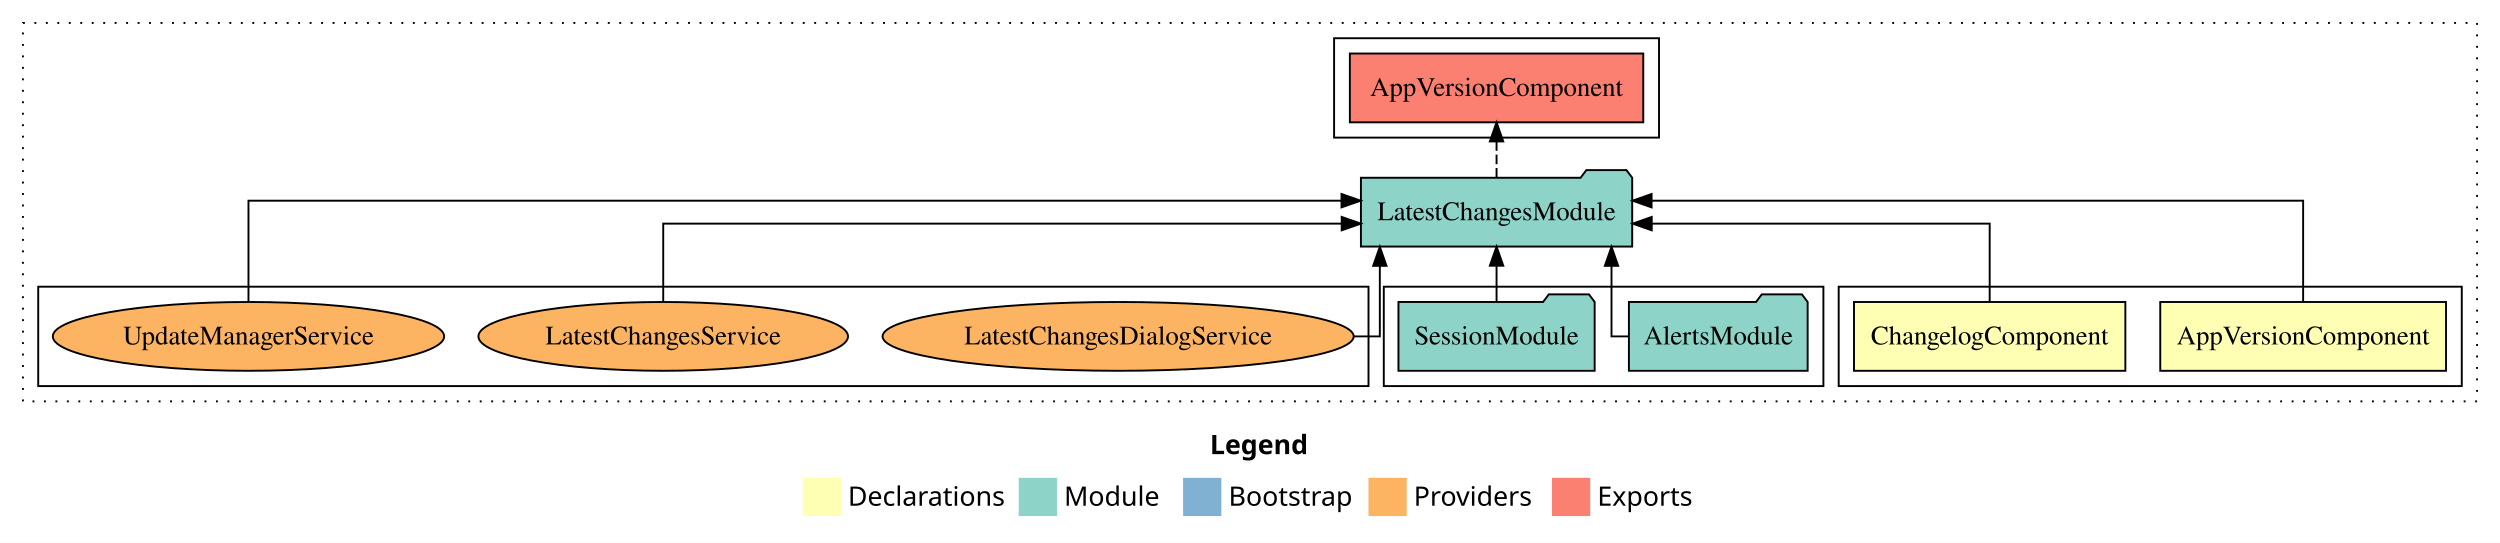
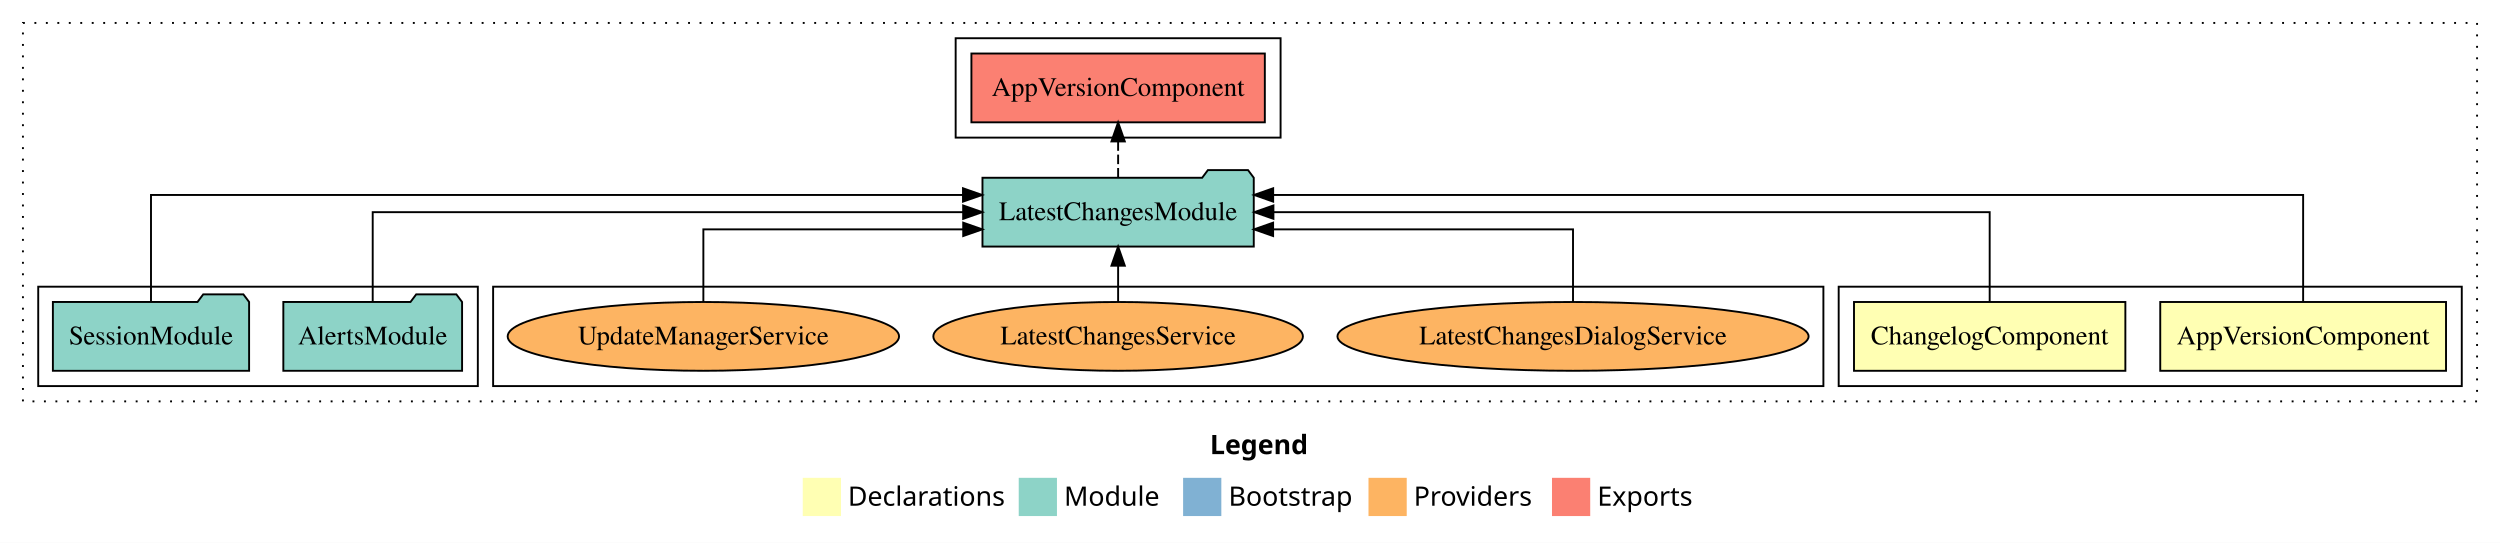
<svg xmlns="http://www.w3.org/2000/svg" width="1308pt" height="284pt" viewBox="0.00 0.00 1308.00 284.00">
  <g id="graph0" class="graph" transform="scale(1 1) rotate(0) translate(4 280)">
-     <polygon fill="#ffffff" stroke="transparent" points="-4,4 -4,-280 1304,-280 1304,4 -4,4" />
-     <text text-anchor="start" x="629.009" y="-42.4" font-family="sans-serif" font-weight="bold" font-size="14.00" fill="#000000">Legend</text>
+     <polygon fill="white" stroke="transparent" points="-4,4 -4,-280 1304,-280 1304,4 -4,4" />
+     <text text-anchor="start" x="629.01" y="-42.4" font-family="sans-serif" font-weight="bold" font-size="14.00">Legend</text>
    <polygon fill="#ffffb3" stroke="transparent" points="416,-10 416,-30 436,-30 436,-10 416,-10" />
-     <text text-anchor="start" x="439.629" y="-15.4" font-family="sans-serif" font-size="14.00" fill="#000000">  Declarations</text>
+     <text text-anchor="start" x="439.63" y="-15.4" font-family="sans-serif" font-size="14.00">  Declarations</text>
    <polygon fill="#8dd3c7" stroke="transparent" points="529,-10 529,-30 549,-30 549,-10 529,-10" />
-     <text text-anchor="start" x="552.725" y="-15.4" font-family="sans-serif" font-size="14.00" fill="#000000">  Module</text>
+     <text text-anchor="start" x="552.73" y="-15.4" font-family="sans-serif" font-size="14.00">  Module</text>
    <polygon fill="#80b1d3" stroke="transparent" points="615,-10 615,-30 635,-30 635,-10 615,-10" />
-     <text text-anchor="start" x="638.781" y="-15.4" font-family="sans-serif" font-size="14.00" fill="#000000">  Bootstrap</text>
+     <text text-anchor="start" x="638.78" y="-15.4" font-family="sans-serif" font-size="14.00">  Bootstrap</text>
    <polygon fill="#fdb462" stroke="transparent" points="712,-10 712,-30 732,-30 732,-10 712,-10" />
-     <text text-anchor="start" x="735.673" y="-15.4" font-family="sans-serif" font-size="14.00" fill="#000000">  Providers</text>
+     <text text-anchor="start" x="735.67" y="-15.4" font-family="sans-serif" font-size="14.00">  Providers</text>
    <polygon fill="#fb8072" stroke="transparent" points="808,-10 808,-30 828,-30 828,-10 808,-10" />
-     <text text-anchor="start" x="831.726" y="-15.4" font-family="sans-serif" font-size="14.00" fill="#000000">  Exports</text>
+     <text text-anchor="start" x="831.73" y="-15.4" font-family="sans-serif" font-size="14.00">  Exports</text>
    <g id="clust1" class="cluster">
-       <polygon fill="none" stroke="#000000" stroke-dasharray="1,5" points="8,-70 8,-268 1292,-268 1292,-70 8,-70" />
+       <polygon fill="none" stroke="black" stroke-dasharray="1,5" points="8,-70 8,-268 1292,-268 1292,-70 8,-70" />
+     </g>
+     <g id="clust6" class="cluster">
+       <polygon fill="none" stroke="black" points="496,-208 496,-260 666,-260 666,-208 496,-208" />
    </g>
    <g id="clust2" class="cluster">
-       <polygon fill="none" stroke="#000000" points="958,-78 958,-130 1284,-130 1284,-78 958,-78" />
+       <polygon fill="none" stroke="black" points="958,-78 958,-130 1284,-130 1284,-78 958,-78" />
+     </g>
+     <g id="clust8" class="cluster">
+       <polygon fill="none" stroke="black" points="254,-78 254,-130 950,-130 950,-78 254,-78" />
    </g>
    <g id="clust5" class="cluster">
-       <polygon fill="none" stroke="#000000" points="720,-78 720,-130 950,-130 950,-78 720,-78" />
-     </g>
-     <g id="clust6" class="cluster">
-       <polygon fill="none" stroke="#000000" points="694,-208 694,-260 864,-260 864,-208 694,-208" />
-     </g>
-     <g id="clust8" class="cluster">
-       <polygon fill="none" stroke="#000000" points="16,-78 16,-130 712,-130 712,-78 16,-78" />
+       <polygon fill="none" stroke="black" points="16,-78 16,-130 246,-130 246,-78 16,-78" />
    </g>
    <g id="node1" class="node">
-       <polygon fill="#ffffb3" stroke="#000000" points="1275.756,-122 1126.244,-122 1126.244,-86 1275.756,-86 1275.756,-122" />
-       <text text-anchor="middle" x="1201" y="-99.8" font-family="Times,serif" font-size="14.00" fill="#000000">AppVersionComponent</text>
+       <polygon fill="#ffffb3" stroke="black" points="1275.76,-122 1126.24,-122 1126.24,-86 1275.76,-86 1275.76,-122" />
+       <text text-anchor="middle" x="1201" y="-99.8" font-family="Times,serif" font-size="14.00">AppVersionComponent</text>
    </g>
    <g id="node3" class="node">
-       <polygon fill="#8dd3c7" stroke="#000000" points="849.968,-187 846.968,-191 825.968,-191 822.968,-187 708.032,-187 708.032,-151 849.968,-151 849.968,-187" />
-       <text text-anchor="middle" x="779" y="-164.8" font-family="Times,serif" font-size="14.00" fill="#000000">LatestChangesModule</text>
+       <polygon fill="#8dd3c7" stroke="black" points="651.97,-187 648.97,-191 627.97,-191 624.97,-187 510.03,-187 510.03,-151 651.97,-151 651.97,-187" />
+       <text text-anchor="middle" x="581" y="-164.8" font-family="Times,serif" font-size="14.00">LatestChangesModule</text>
    </g>
    <g id="edge1" class="edge">
-       <path fill="none" stroke="#000000" d="M1201,-122.284C1201,-143.321 1201,-175 1201,-175 1201,-175 860.109,-175 860.109,-175" />
-       <polygon fill="#000000" stroke="#000000" points="860.109,-171.5 850.109,-175 860.109,-178.5 860.109,-171.5" />
+       <path fill="none" stroke="black" d="M1201,-122.29C1201,-144.21 1201,-178 1201,-178 1201,-178 662.12,-178 662.12,-178" />
+       <polygon fill="black" stroke="black" points="662.12,-174.5 652.12,-178 662.12,-181.5 662.12,-174.5" />
    </g>
    <g id="node2" class="node">
-       <polygon fill="#ffffb3" stroke="#000000" points="1107.989,-122 966.011,-122 966.011,-86 1107.989,-86 1107.989,-122" />
-       <text text-anchor="middle" x="1037" y="-99.8" font-family="Times,serif" font-size="14.00" fill="#000000">ChangelogComponent</text>
+       <polygon fill="#ffffb3" stroke="black" points="1107.99,-122 966.01,-122 966.01,-86 1107.99,-86 1107.99,-122" />
+       <text text-anchor="middle" x="1037" y="-99.8" font-family="Times,serif" font-size="14.00">ChangelogComponent</text>
    </g>
    <g id="edge2" class="edge">
-       <path fill="none" stroke="#000000" d="M1037,-122.022C1037,-139.373 1037,-163 1037,-163 1037,-163 860.183,-163 860.183,-163" />
-       <polygon fill="#000000" stroke="#000000" points="860.183,-159.5 850.183,-163 860.183,-166.5 860.183,-159.5" />
+       <path fill="none" stroke="black" d="M1037,-122.11C1037,-141.34 1037,-169 1037,-169 1037,-169 662.25,-169 662.25,-169" />
+       <polygon fill="black" stroke="black" points="662.25,-165.5 652.25,-169 662.25,-172.5 662.25,-165.5" />
    </g>
    <g id="node6" class="node">
-       <polygon fill="#fb8072" stroke="#000000" points="855.756,-252 702.244,-252 702.244,-216 855.756,-216 855.756,-252" />
-       <text text-anchor="middle" x="779" y="-229.8" font-family="Times,serif" font-size="14.00" fill="#000000">AppVersionComponent </text>
+       <polygon fill="#fb8072" stroke="black" points="657.76,-252 504.24,-252 504.24,-216 657.76,-216 657.76,-252" />
+       <text text-anchor="middle" x="581" y="-229.8" font-family="Times,serif" font-size="14.00">AppVersionComponent </text>
    </g>
    <g id="edge5" class="edge">
-       <path fill="none" stroke="#000000" stroke-dasharray="5,2" d="M779,-187.106C779,-187.106 779,-205.991 779,-205.991" />
-       <polygon fill="#000000" stroke="#000000" points="775.5,-205.991 779,-215.991 782.5,-205.991 775.5,-205.991" />
+       <path fill="none" stroke="black" stroke-dasharray="5,2" d="M581,-187.11C581,-187.11 581,-205.99 581,-205.99" />
+       <polygon fill="black" stroke="black" points="577.5,-205.99 581,-215.99 584.5,-205.99 577.5,-205.99" />
    </g>
    <g id="node4" class="node">
-       <polygon fill="#8dd3c7" stroke="#000000" points="941.758,-122 938.758,-126 917.758,-126 914.758,-122 848.242,-122 848.242,-86 941.758,-86 941.758,-122" />
-       <text text-anchor="middle" x="895" y="-99.8" font-family="Times,serif" font-size="14.00" fill="#000000">AlertsModule</text>
+       <polygon fill="#8dd3c7" stroke="black" points="237.76,-122 234.76,-126 213.76,-126 210.76,-122 144.24,-122 144.24,-86 237.76,-86 237.76,-122" />
+       <text text-anchor="middle" x="191" y="-99.8" font-family="Times,serif" font-size="14.00">AlertsModule</text>
    </g>
    <g id="edge3" class="edge">
-       <path fill="none" stroke="#000000" d="M848.117,-104C842.743,-104 839.142,-104 839.142,-104 839.142,-104 839.142,-140.894 839.142,-140.894" />
-       <polygon fill="#000000" stroke="#000000" points="835.642,-140.894 839.142,-150.894 842.642,-140.894 835.642,-140.894" />
+       <path fill="none" stroke="black" d="M191,-122.11C191,-141.34 191,-169 191,-169 191,-169 499.92,-169 499.92,-169" />
+       <polygon fill="black" stroke="black" points="499.92,-172.5 509.92,-169 499.92,-165.5 499.92,-172.5" />
    </g>
    <g id="node5" class="node">
-       <polygon fill="#8dd3c7" stroke="#000000" points="830.327,-122 827.327,-126 806.327,-126 803.327,-122 727.673,-122 727.673,-86 830.327,-86 830.327,-122" />
-       <text text-anchor="middle" x="779" y="-99.8" font-family="Times,serif" font-size="14.00" fill="#000000">SessionModule</text>
+       <polygon fill="#8dd3c7" stroke="black" points="126.33,-122 123.33,-126 102.33,-126 99.33,-122 23.67,-122 23.67,-86 126.33,-86 126.33,-122" />
+       <text text-anchor="middle" x="75" y="-99.8" font-family="Times,serif" font-size="14.00">SessionModule</text>
    </g>
    <g id="edge4" class="edge">
-       <path fill="none" stroke="#000000" d="M779,-122.106C779,-122.106 779,-140.991 779,-140.991" />
-       <polygon fill="#000000" stroke="#000000" points="775.5,-140.991 779,-150.991 782.5,-140.991 775.5,-140.991" />
+       <path fill="none" stroke="black" d="M75,-122.29C75,-144.21 75,-178 75,-178 75,-178 499.84,-178 499.84,-178" />
+       <polygon fill="black" stroke="black" points="499.84,-181.5 509.84,-178 499.84,-174.5 499.84,-181.5" />
    </g>
    <g id="node7" class="node">
-       <ellipse fill="#fdb462" stroke="#000000" cx="581" cy="-104" rx="123.249" ry="18" />
-       <text text-anchor="middle" x="581" y="-99.8" font-family="Times,serif" font-size="14.00" fill="#000000">LatestChangesDialogService</text>
+       <ellipse fill="#fdb462" stroke="black" cx="819" cy="-104" rx="123.25" ry="18" />
+       <text text-anchor="middle" x="819" y="-99.8" font-family="Times,serif" font-size="14.00">LatestChangesDialogService</text>
    </g>
    <g id="edge6" class="edge">
-       <path fill="none" stroke="#000000" d="M704.297,-104C712.703,-104 717.926,-104 717.926,-104 717.926,-104 717.926,-140.894 717.926,-140.894" />
-       <polygon fill="#000000" stroke="#000000" points="714.426,-140.894 717.926,-150.894 721.426,-140.894 714.426,-140.894" />
+       <path fill="none" stroke="black" d="M819,-122.03C819,-138.4 819,-160 819,-160 819,-160 662.09,-160 662.09,-160" />
+       <polygon fill="black" stroke="black" points="662.09,-156.5 652.09,-160 662.09,-163.5 662.09,-156.5" />
    </g>
    <g id="node8" class="node">
-       <ellipse fill="#fdb462" stroke="#000000" cx="343" cy="-104" rx="96.685" ry="18" />
-       <text text-anchor="middle" x="343" y="-99.8" font-family="Times,serif" font-size="14.00" fill="#000000">LatestChangesService</text>
+       <ellipse fill="#fdb462" stroke="black" cx="581" cy="-104" rx="96.68" ry="18" />
+       <text text-anchor="middle" x="581" y="-99.8" font-family="Times,serif" font-size="14.00">LatestChangesService</text>
    </g>
    <g id="edge7" class="edge">
-       <path fill="none" stroke="#000000" d="M343,-122.022C343,-139.373 343,-163 343,-163 343,-163 697.979,-163 697.979,-163" />
-       <polygon fill="#000000" stroke="#000000" points="697.979,-166.5 707.979,-163 697.979,-159.5 697.979,-166.5" />
+       <path fill="none" stroke="black" d="M581,-122.11C581,-122.11 581,-140.99 581,-140.99" />
+       <polygon fill="black" stroke="black" points="577.5,-140.99 581,-150.99 584.5,-140.99 577.5,-140.99" />
    </g>
    <g id="node9" class="node">
-       <ellipse fill="#fdb462" stroke="#000000" cx="126" cy="-104" rx="102.387" ry="18" />
-       <text text-anchor="middle" x="126" y="-99.8" font-family="Times,serif" font-size="14.00" fill="#000000">UpdateManagerService</text>
+       <ellipse fill="#fdb462" stroke="black" cx="364" cy="-104" rx="102.39" ry="18" />
+       <text text-anchor="middle" x="364" y="-99.8" font-family="Times,serif" font-size="14.00">UpdateManagerService</text>
    </g>
    <g id="edge8" class="edge">
-       <path fill="none" stroke="#000000" d="M126,-122.284C126,-143.321 126,-175 126,-175 126,-175 697.875,-175 697.875,-175" />
-       <polygon fill="#000000" stroke="#000000" points="697.875,-178.5 707.875,-175 697.875,-171.5 697.875,-178.5" />
+       <path fill="none" stroke="black" d="M364,-122.03C364,-138.4 364,-160 364,-160 364,-160 499.95,-160 499.95,-160" />
+       <polygon fill="black" stroke="black" points="499.95,-163.5 509.95,-160 499.95,-156.5 499.95,-163.5" />
    </g>
  </g>
</svg>
